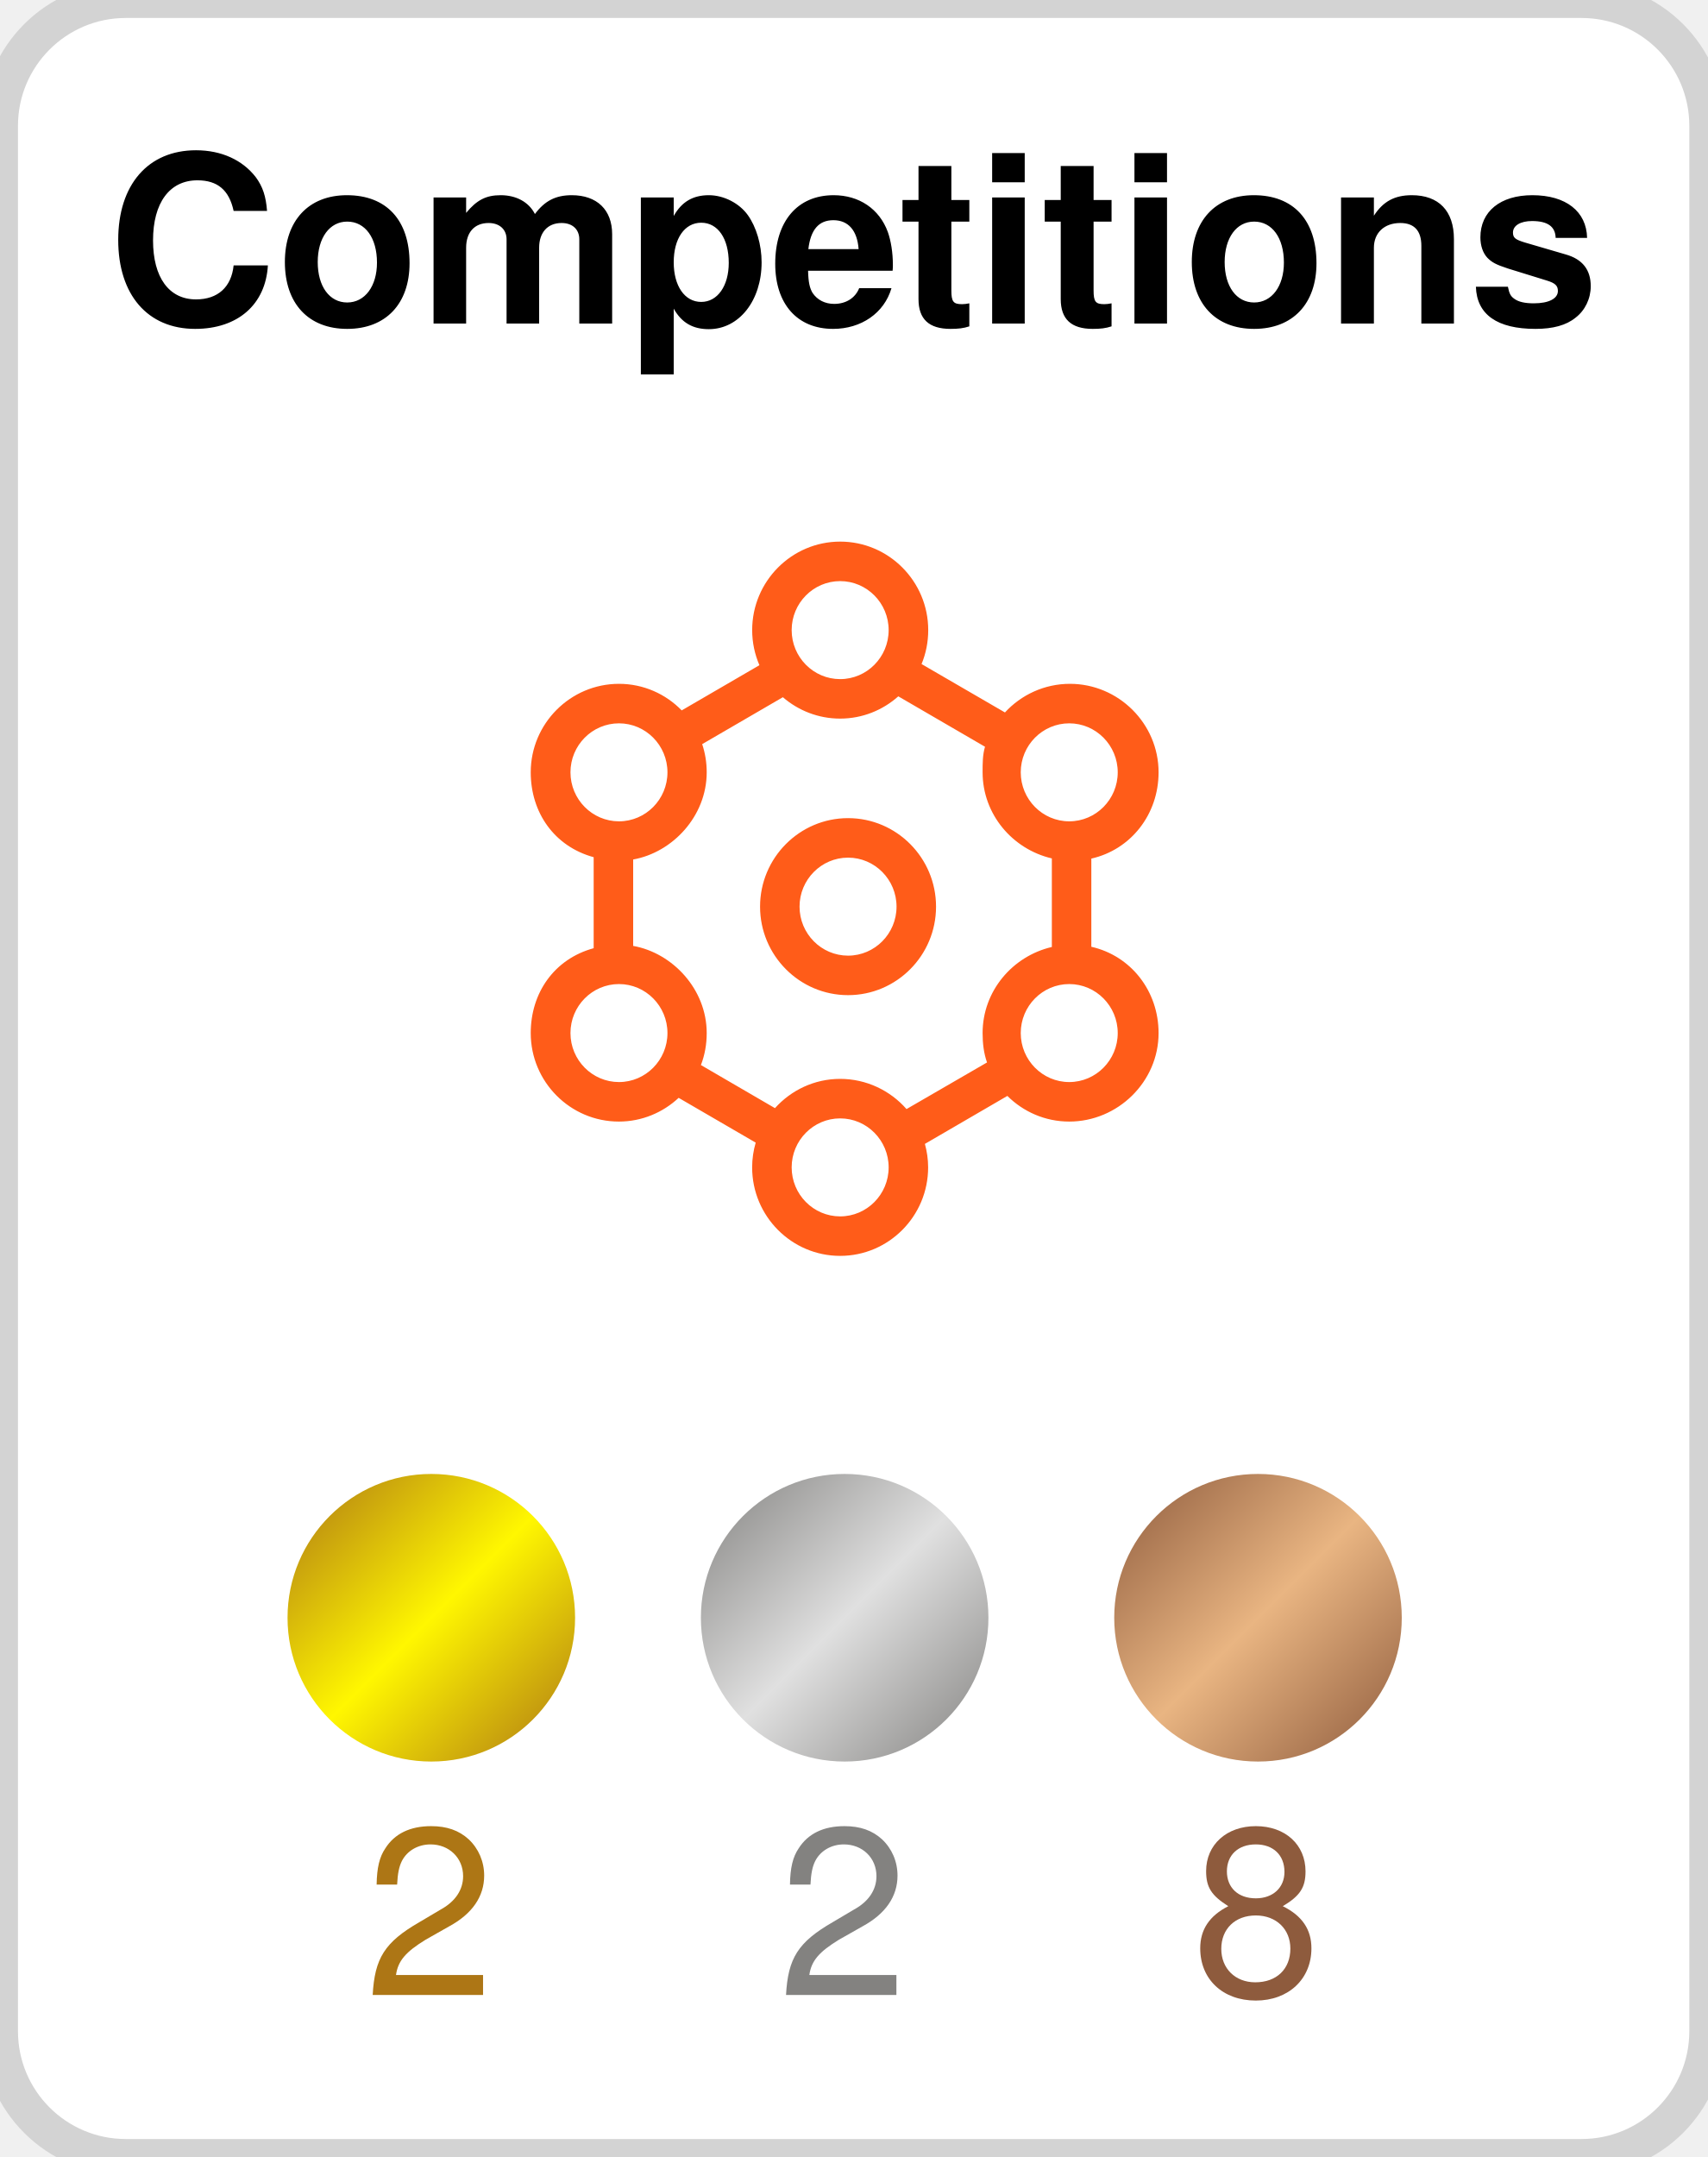
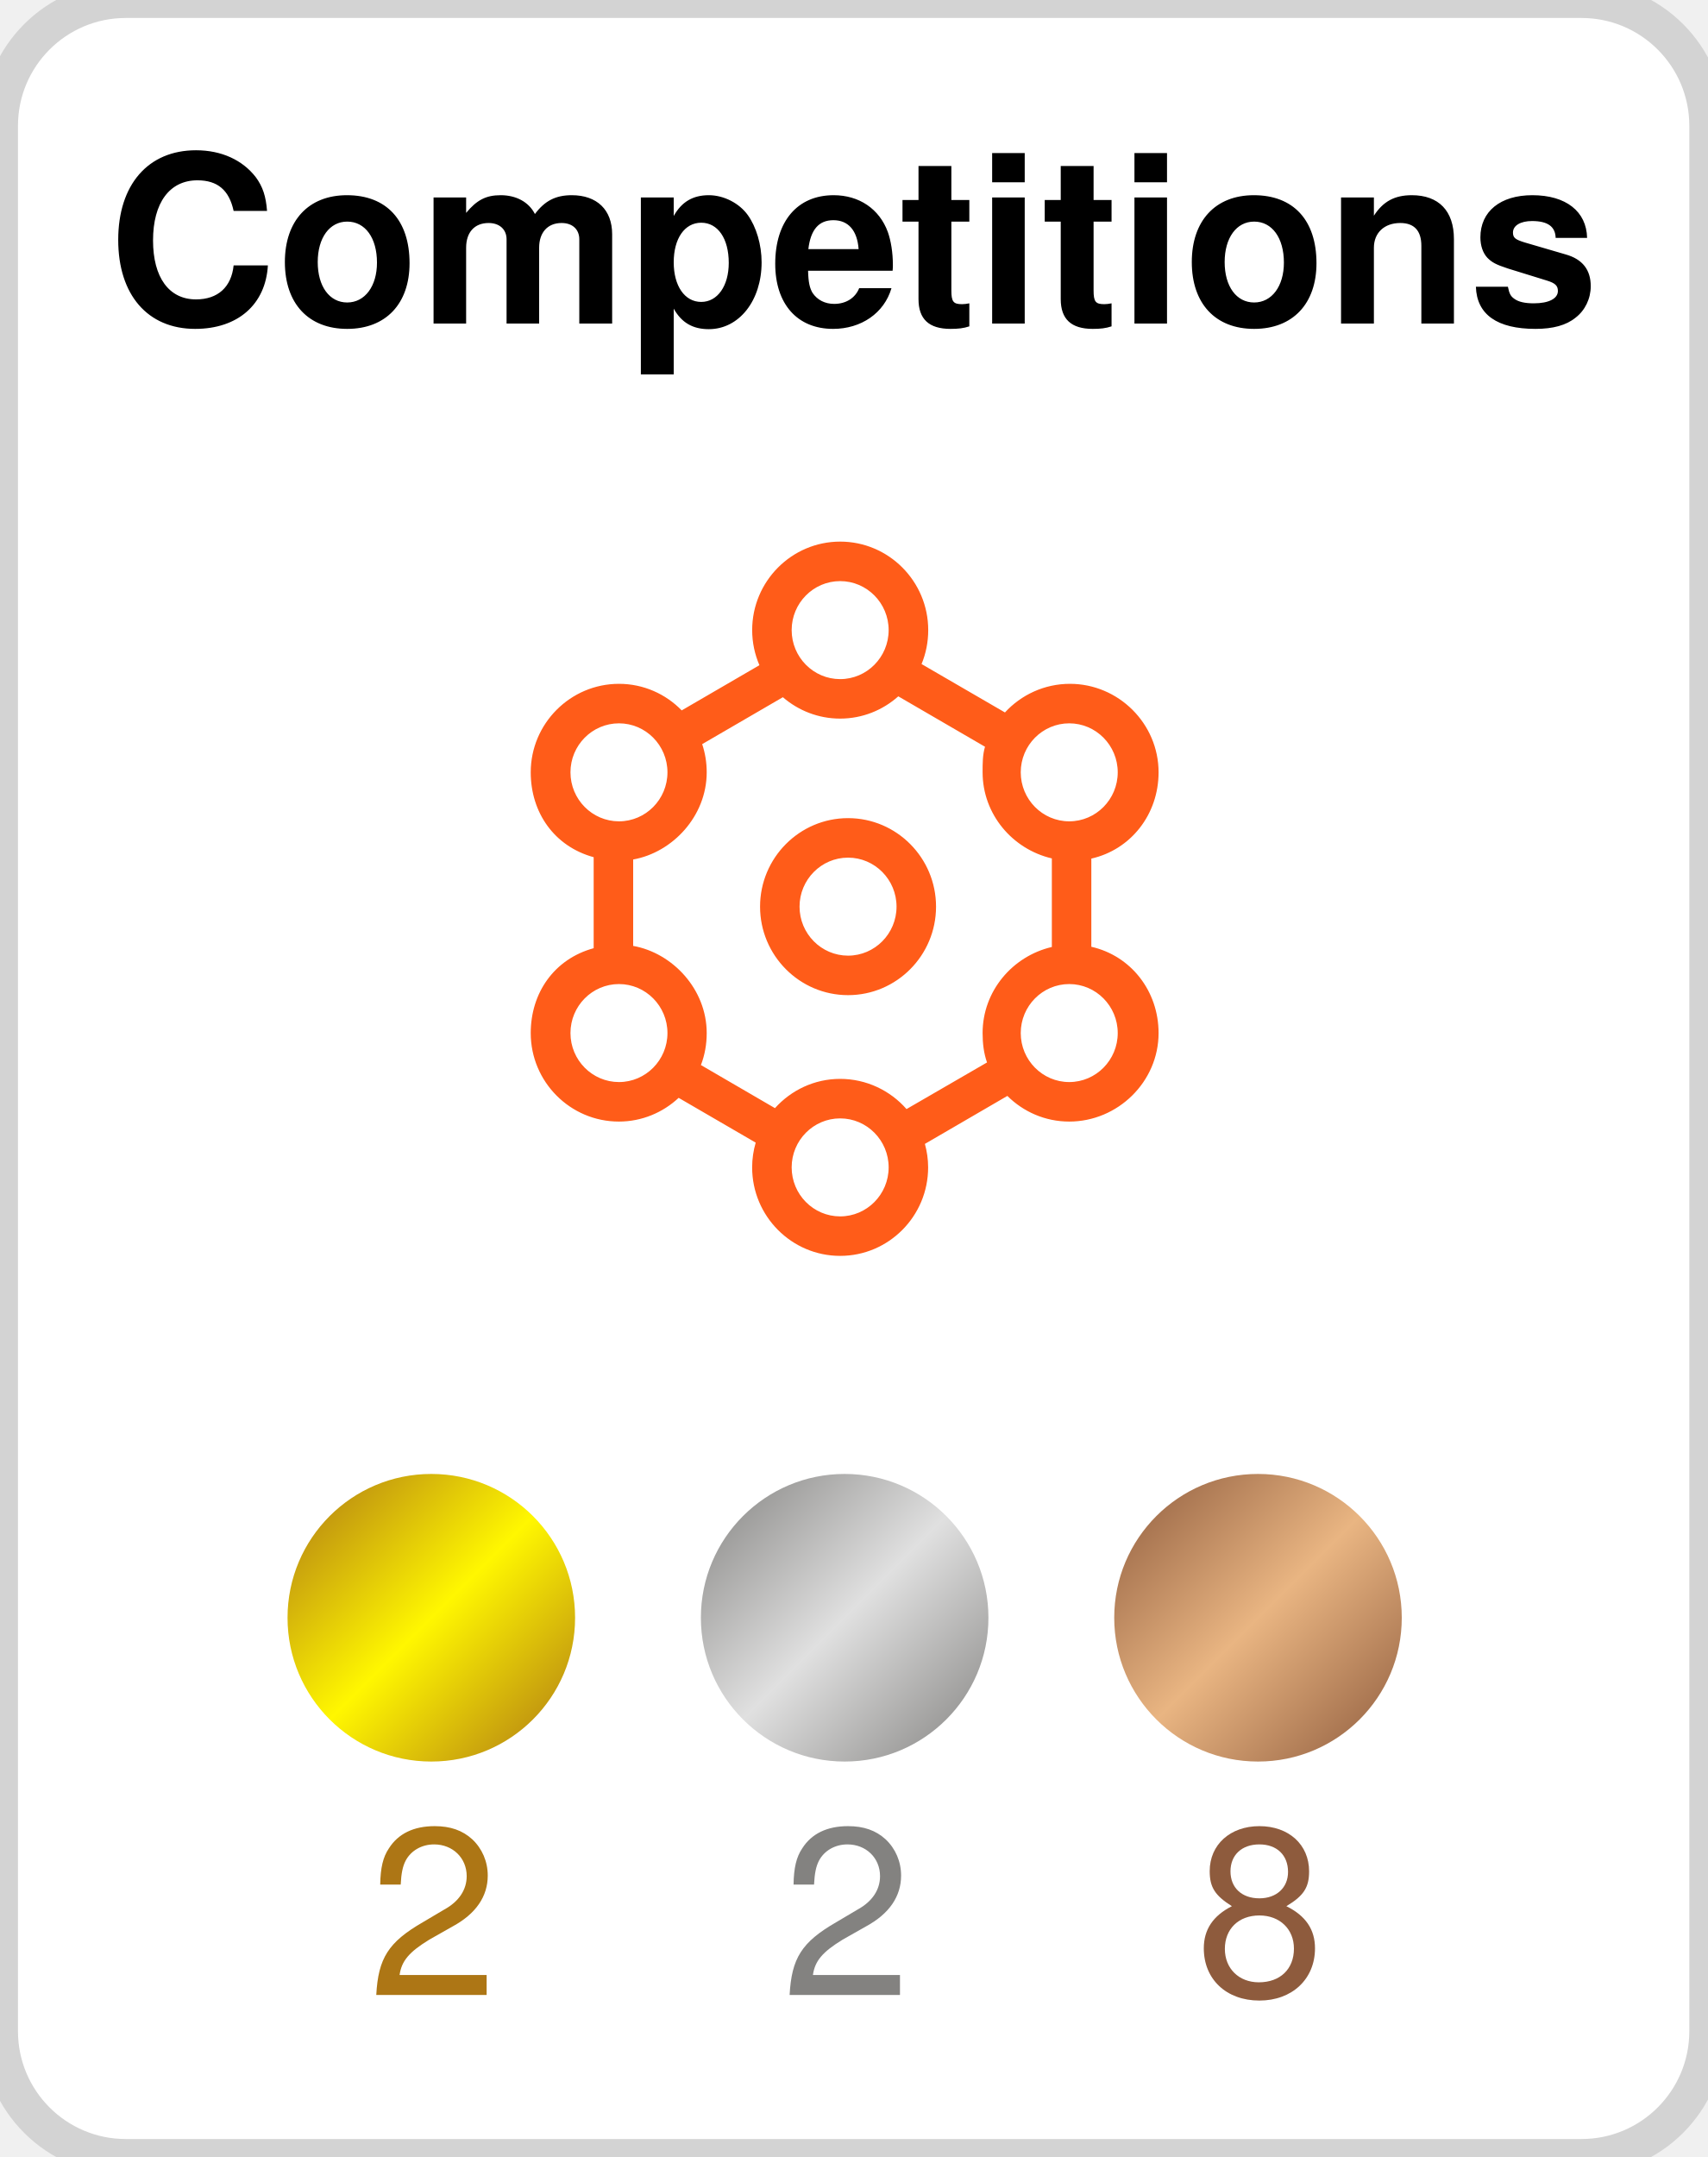
<svg xmlns="http://www.w3.org/2000/svg" version="1.1" width="95" height="120">
  <rect width="95" height="120" stroke-width="2" stroke="#d3d3d3" fill="white" rx="7" ry="7" />
  <svg version="1.1" x="27" y="30">
    <svg width="40" height="40" viewBox="0 0 40 40" fill="none">
      <path fill-rule="evenodd" clip-rule="evenodd" d="M32.496 30.198C31.009 30.198 29.798 28.975 29.798 27.472C29.798 25.969 31.009 24.746 32.496 24.746C33.984 24.746 35.195 25.969 35.195 27.472C35.195 28.975 33.984 30.198 32.496 30.198M19.749 30.021C18.311 30.021 17.019 30.652 16.122 31.649L12.002 29.252C12.216 28.699 12.324 28.1 12.324 27.472C12.324 25.038 10.43 23.016 8.232 22.623V17.816C10.43 17.423 12.324 15.401 12.324 12.966C12.324 12.418 12.237 11.891 12.072 11.398L16.562 8.788C17.419 9.528 18.532 9.978 19.747 9.978C20.989 9.978 22.122 9.508 22.985 8.739L27.81 11.544C27.674 11.995 27.676 12.472 27.676 12.966C27.676 15.294 29.331 17.244 31.529 17.756V22.683C29.331 23.195 27.676 25.145 27.676 27.472C27.676 28.046 27.741 28.595 27.922 29.107L23.442 31.701C22.544 30.674 21.213 30.021 19.749 30.021M22.448 34.944C22.448 36.448 21.237 37.671 19.749 37.671C18.261 37.671 17.051 36.448 17.051 34.944C17.051 33.442 18.261 32.219 19.749 32.219C21.237 32.219 22.448 33.442 22.448 34.944M7.442 30.198C5.954 30.198 4.743 28.975 4.743 27.472C4.743 25.969 5.954 24.746 7.442 24.746C8.929 24.746 10.14 25.969 10.14 27.472C10.14 28.975 8.929 30.198 7.442 30.198M10.14 12.966C10.14 14.47 8.929 15.693 7.442 15.693C5.954 15.693 4.743 14.47 4.743 12.966C4.743 11.464 5.954 10.241 7.442 10.241C8.929 10.241 10.14 11.464 10.14 12.966M17.051 5.054C17.051 3.552 18.261 2.329 19.749 2.329C21.237 2.329 22.448 3.552 22.448 5.054C22.448 6.558 21.237 7.781 19.749 7.781C18.261 7.781 17.051 6.558 17.051 5.054M32.496 10.241C33.984 10.241 35.195 11.464 35.195 12.966C35.195 14.47 33.984 15.693 32.496 15.693C31.009 15.693 29.798 14.47 29.798 12.966C29.798 11.464 31.009 10.241 32.496 10.241M37.468 12.966C37.468 10.252 35.234 8.043 32.534 8.043C31.112 8.043 29.815 8.659 28.92 9.636L24.279 6.943C24.52 6.361 24.65 5.723 24.65 5.054C24.65 2.34 22.451 0.131 19.752 0.131C17.052 0.131 14.854 2.34 14.854 5.054C14.854 5.748 14.999 6.408 15.257 7.007L10.933 9.521C10.045 8.61 8.808 8.043 7.442 8.043C4.742 8.043 2.532 10.252 2.532 12.966C2.532 15.199 3.836 17.087 6.034 17.688V22.751C3.836 23.352 2.532 25.239 2.532 27.472C2.532 30.187 4.735 32.396 7.435 32.396C8.718 32.396 9.889 31.892 10.763 31.076L15.05 33.568C14.923 34.006 14.852 34.467 14.852 34.944C14.852 37.66 17.049 39.868 19.749 39.868C22.449 39.868 24.645 37.66 24.645 34.944C24.645 34.492 24.579 34.055 24.465 33.638L29.054 30.969C29.94 31.85 31.155 32.396 32.496 32.396C35.196 32.396 37.468 30.187 37.468 27.472C37.468 25.13 35.924 23.168 33.726 22.672V17.766C35.924 17.27 37.468 15.309 37.468 12.966M20.189 23.165C18.701 23.165 17.49 21.942 17.49 20.439C17.49 18.936 18.701 17.713 20.189 17.713C21.677 17.713 22.887 18.936 22.887 20.439C22.887 21.942 21.677 23.165 20.189 23.165M20.189 15.515C17.489 15.515 15.293 17.724 15.293 20.439C15.293 23.154 17.489 25.363 20.189 25.363C22.889 25.363 25.085 23.154 25.085 20.439C25.085 17.724 22.889 15.515 20.189 15.515" fill="#FF5C19" />
    </svg>
  </svg>
  <defs>
    <linearGradient x1="0%" y1="0%" x2="100%" y2="100%" id="goldGradient">
      <stop stop-color="#ad7615" offset="0" />
      <stop stop-color="#fff700" offset="0.5" />
      <stop stop-color="#ad7615" offset="1" />
      <animate attributeName="x1" from="50%" to="0%" dur="4s" repeatCount="indefinite" />
      <animate attributeName="y1" from="50%" to="0%" dur="4s" repeatCount="indefinite" />
    </linearGradient>
    <linearGradient x1="0%" y1="0%" x2="100%" y2="100%" id="silverGradient">
      <stop stop-color="#838280" offset="0" />
      <stop stop-color="#e0e0e0" offset="0.5" />
      <stop stop-color="#838280" offset="1" />
      <animate attributeName="x1" from="50%" to="0%" dur="4s" repeatCount="indefinite" />
      <animate attributeName="y1" from="50%" to="0%" dur="4s" repeatCount="indefinite" />
    </linearGradient>
    <linearGradient x1="0%" y1="0%" x2="100%" y2="100%" id="bronzeGradient">
      <stop stop-color="#8e5b3d" offset="0" />
      <stop stop-color="#e9b582" offset="0.5" />
      <stop stop-color="#8e5b3d" offset="1" />
      <animate attributeName="x1" from="50%" to="0%" dur="4s" repeatCount="indefinite" />
      <animate attributeName="y1" from="50%" to="0%" dur="4s" repeatCount="indefinite" />
    </linearGradient>
  </defs>
  <circle r="8" cx="24" cy="90" fill="url(#goldGradient)" />
  <circle r="8" cx="47" cy="90" fill="url(#silverGradient)" />
  <circle r="8" cx="70" cy="90" fill="url(#bronzeGradient)" />
  <text x="6" y="18" font-family="'Ubuntu','Helvetica', 'Arial', sans-serif" font-weight="bold" font-size="13" fill="black">Competitions</text>
-   <text x="20.3" y="111" font-family="'Ubuntu', 'Helvetica', 'Arial', sans-serif" font-size="13" fill="#AD7615">2</text>
-   <text x="43.3" y="111" font-family="'Ubuntu', 'Helvetica', 'Arial', sans-serif" font-size="13" fill="#838280">2</text>
-   <text x="66.3" y="111" font-family="'Ubuntu', 'Helvetica', 'Arial', sans-serif" font-size="13" fill="#8E5B3D">8</text>
+   <text x="20.5" y="111" font-family="'Ubuntu', 'Helvetica', 'Arial', sans-serif" font-size="13" fill="#AD7615">2</text>
+   <text x="43.5" y="111" font-family="'Ubuntu', 'Helvetica', 'Arial', sans-serif" font-size="13" fill="#838280">2</text>
+   <text x="66.5" y="111" font-family="'Ubuntu', 'Helvetica', 'Arial', sans-serif" font-size="13" fill="#8E5B3D">8</text>
</svg>
